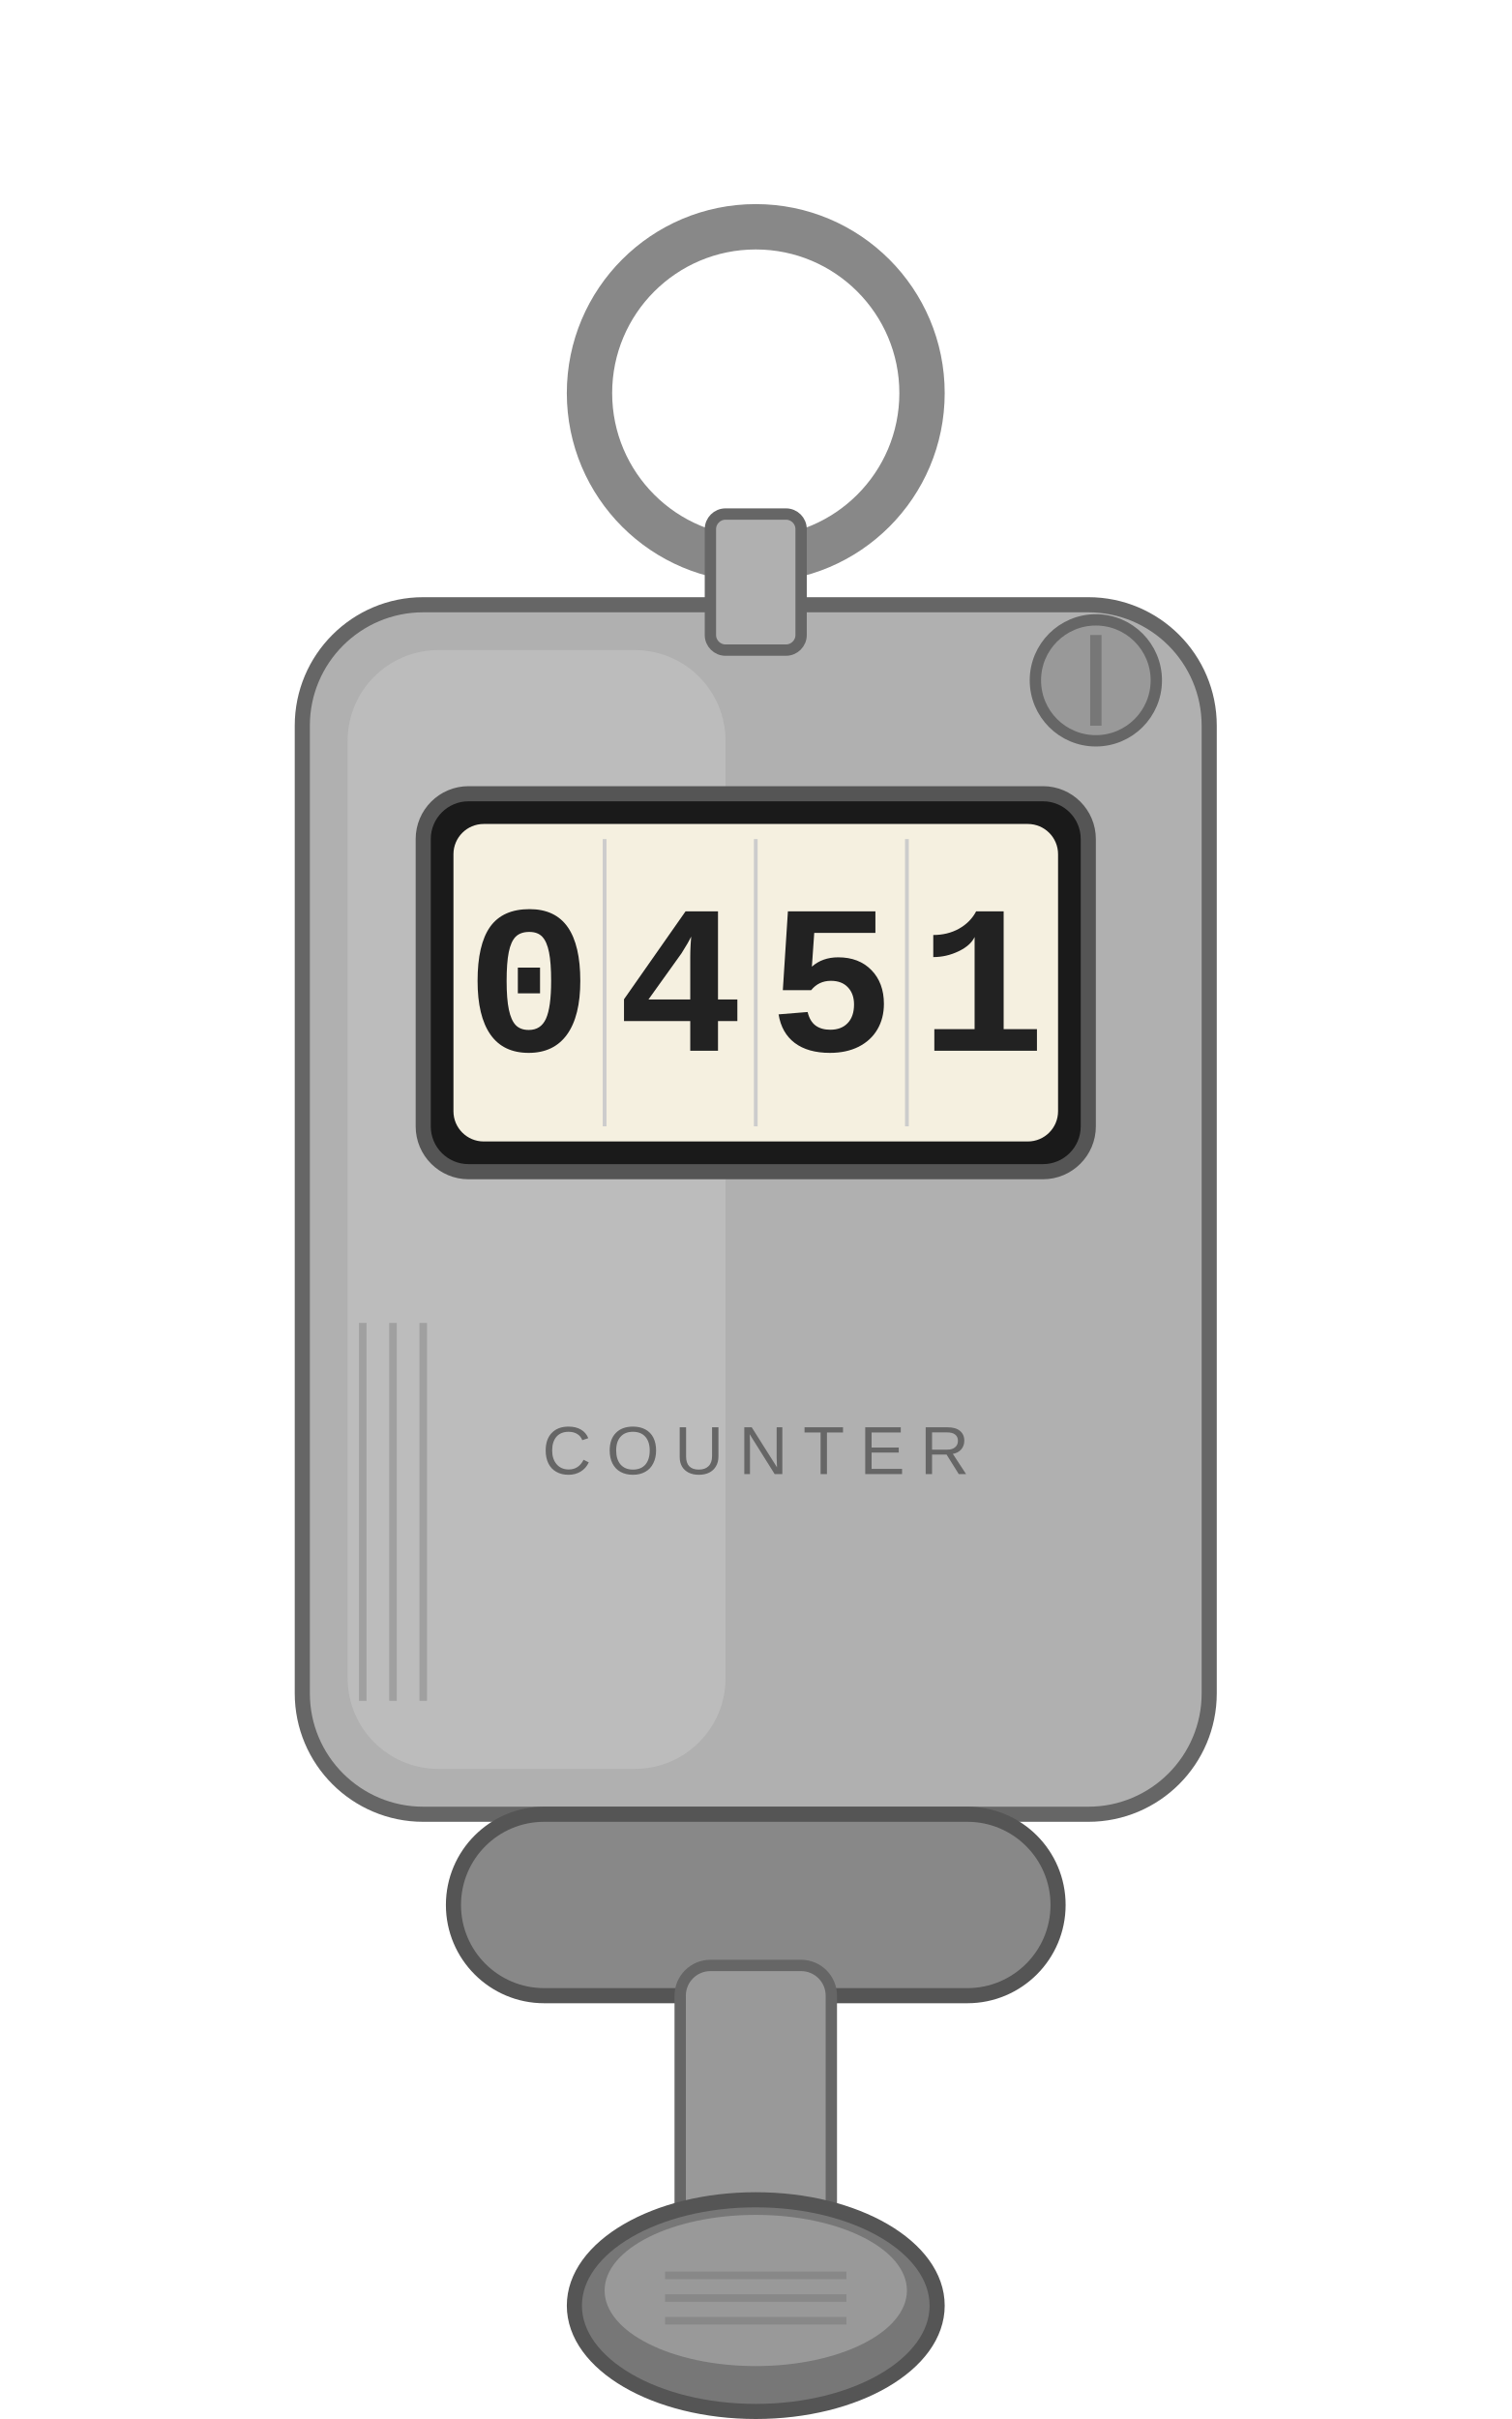
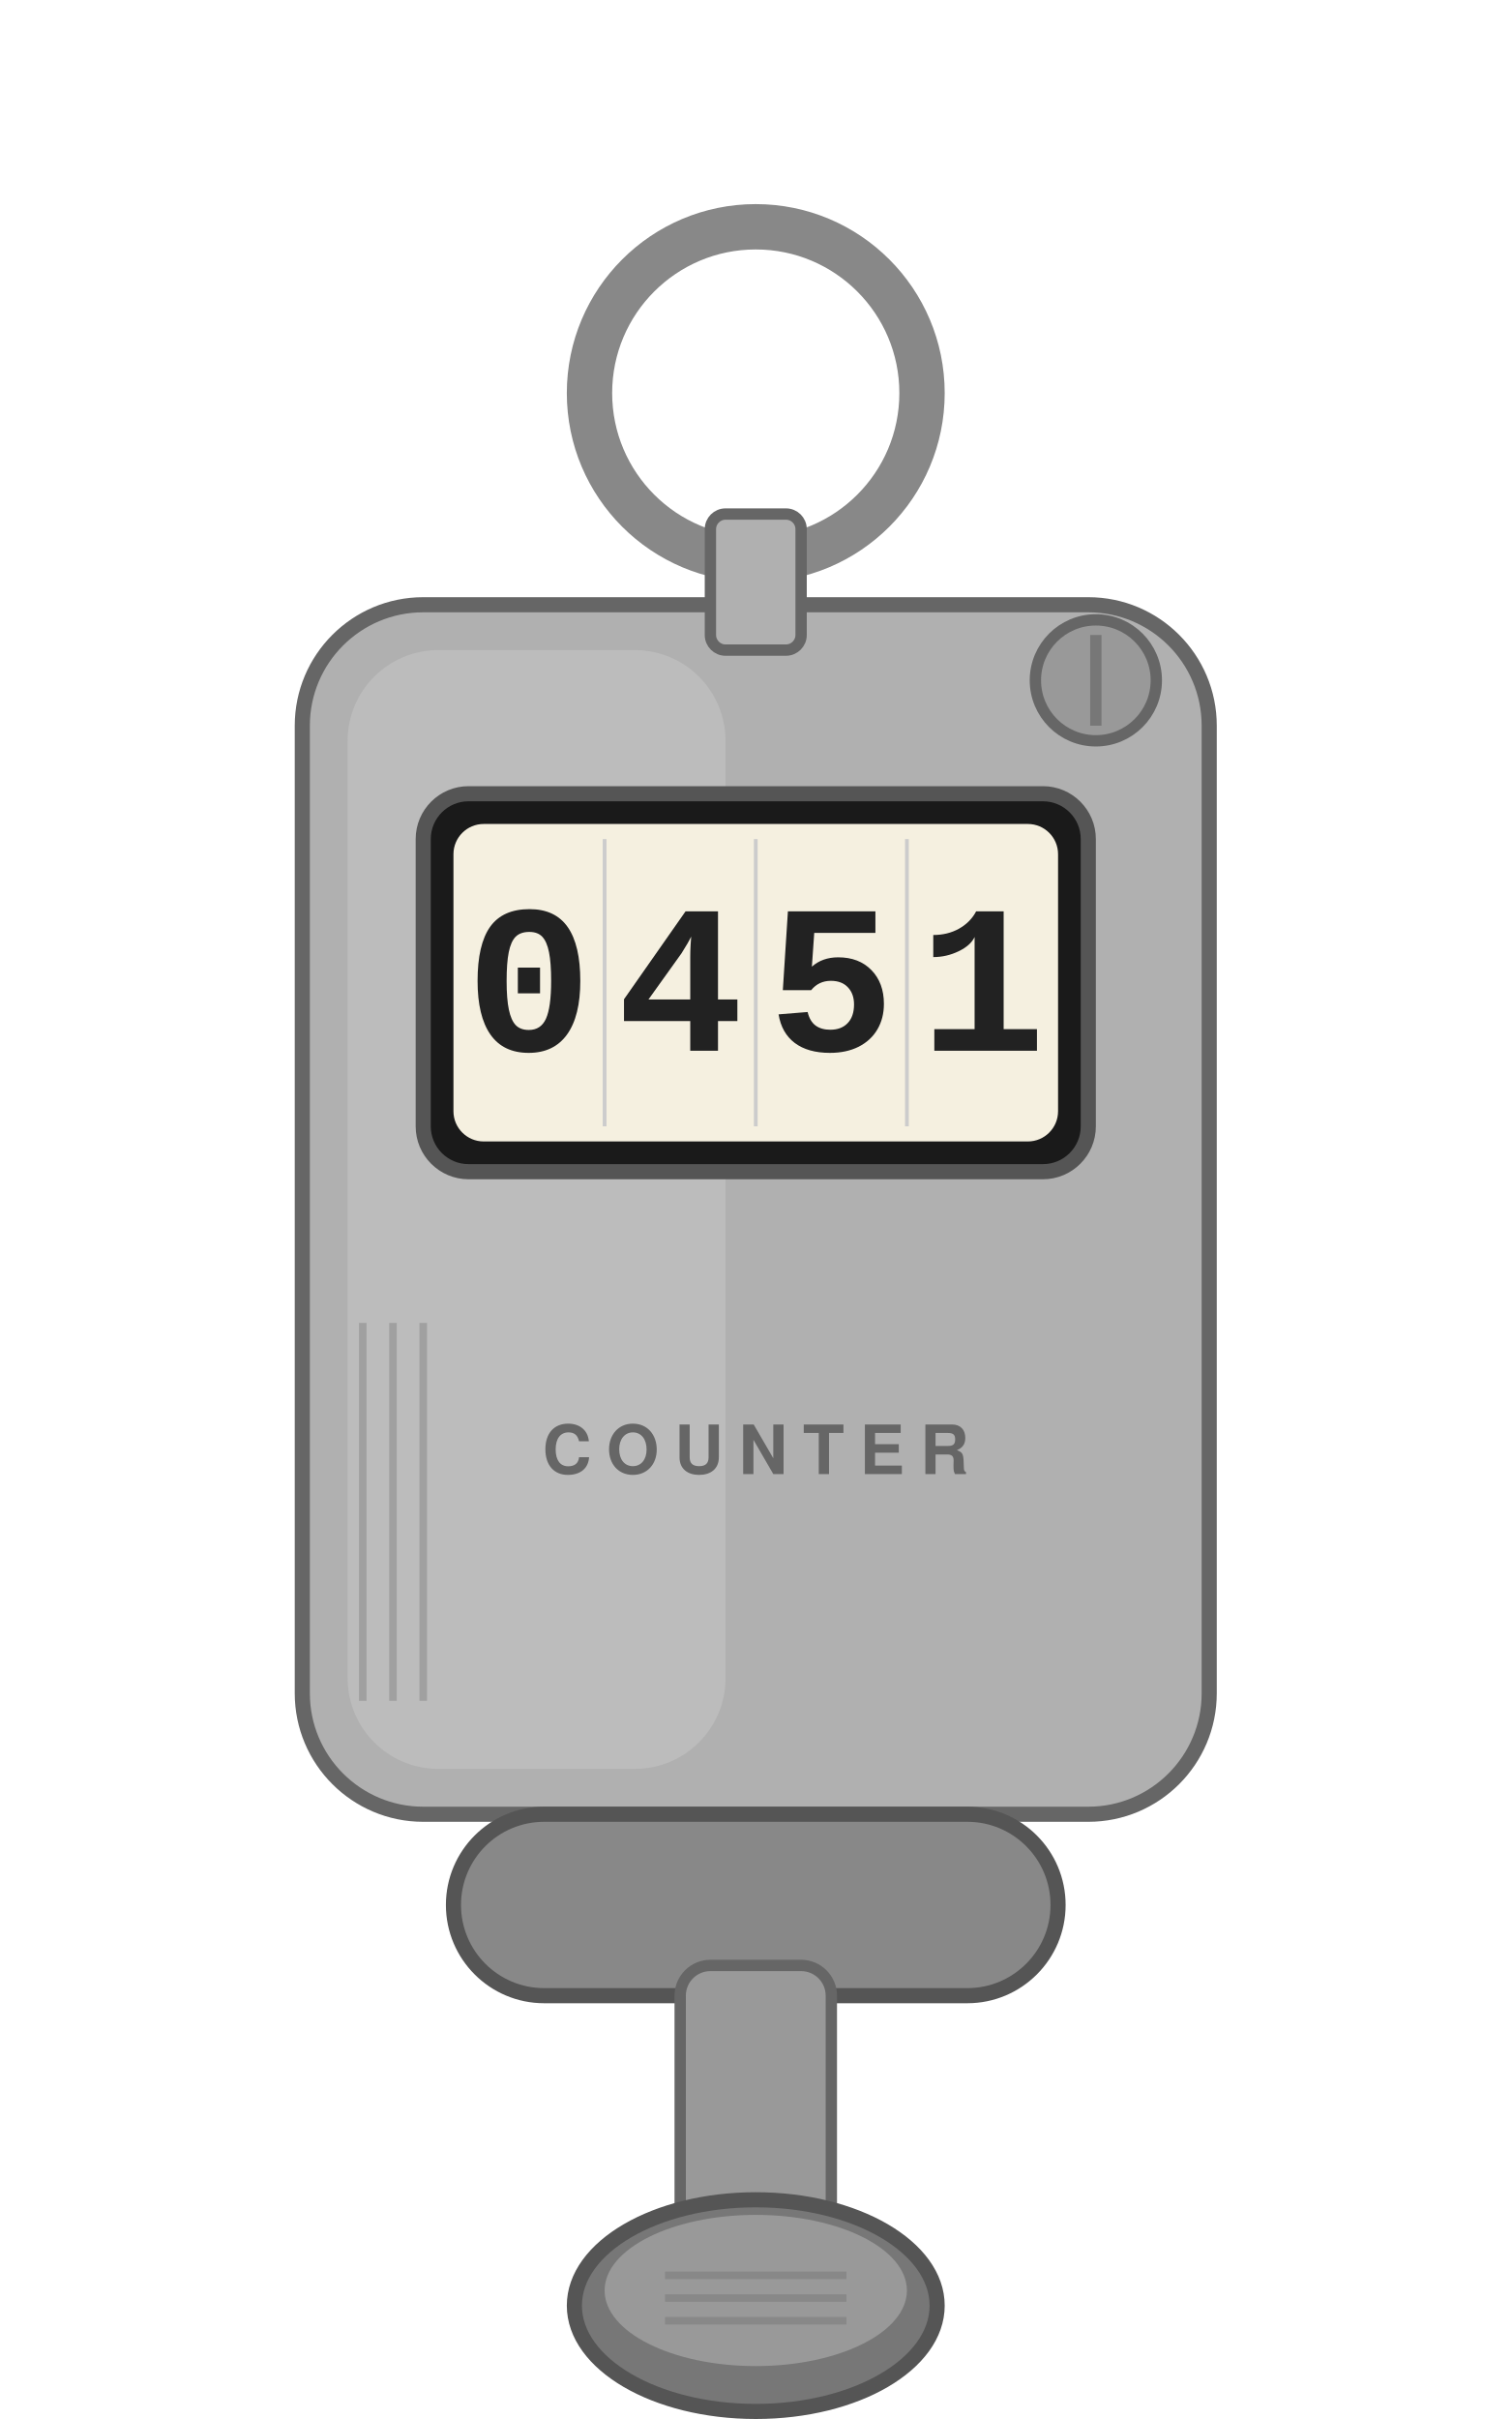
<svg xmlns="http://www.w3.org/2000/svg" viewBox="0 0 200 320" width="200" height="320">
  <rect x="40" y="80" width="120" height="160" rx="16" ry="16" fill="#b0b0b0" stroke="#666" stroke-width="2" />
  <rect x="46" y="86" width="50" height="148" rx="12" ry="12" fill="#c8c8c8" opacity="0.5" />
  <ellipse cx="100" cy="52" rx="22" ry="22" fill="none" stroke="#888" stroke-width="6" />
  <rect x="94" y="68" width="12" height="18" rx="2" fill="#b0b0b0" stroke="#666" stroke-width="1.5" />
  <rect x="56" y="105" width="88" height="50" rx="6" ry="6" fill="#1a1a1a" stroke="#555" stroke-width="2" />
  <rect x="60" y="109" width="80" height="42" rx="4" ry="4" fill="#f5f0e0" />
  <line x1="80" y1="111" x2="80" y2="149" stroke="#ccc" stroke-width="0.5" />
  <line x1="100" y1="111" x2="100" y2="149" stroke="#ccc" stroke-width="0.5" />
  <line x1="120" y1="111" x2="120" y2="149" stroke="#ccc" stroke-width="0.5" />
-   <text x="70" y="139" font-family="'Courier New', monospace" font-size="28" font-weight="bold" text-anchor="middle" fill="#222">0</text>
-   <text x="90" y="139" font-family="'Courier New', monospace" font-size="28" font-weight="bold" text-anchor="middle" fill="#222">4</text>
-   <text x="110" y="139" font-family="'Courier New', monospace" font-size="28" font-weight="bold" text-anchor="middle" fill="#222">5</text>
-   <text x="130" y="139" font-family="'Courier New', monospace" font-size="28" font-weight="bold" text-anchor="middle" fill="#222">1</text>
+   <text x="70" y="139" font-family="'Courier Prime', 'Courier New', monospace" font-size="28" font-weight="bold" text-anchor="middle" fill="#222">0</text>
+   <text x="90" y="139" font-family="'Courier Prime', 'Courier New', monospace" font-size="28" font-weight="bold" text-anchor="middle" fill="#222">4</text>
+   <text x="110" y="139" font-family="'Courier Prime', 'Courier New', monospace" font-size="28" font-weight="bold" text-anchor="middle" fill="#222">5</text>
+   <text x="130" y="139" font-family="'Courier Prime', 'Courier New', monospace" font-size="28" font-weight="bold" text-anchor="middle" fill="#222">1</text>
  <circle cx="145" cy="90" r="8" fill="#999" stroke="#666" stroke-width="1.5" />
  <line x1="145" y1="84" x2="145" y2="96" stroke="#777" stroke-width="1.5" />
  <rect x="60" y="240" width="80" height="24" rx="12" ry="12" fill="#888" stroke="#555" stroke-width="2" />
  <rect x="90" y="260" width="20" height="40" rx="4" fill="#999" stroke="#666" stroke-width="1.5" />
  <ellipse cx="100" cy="305" rx="24" ry="14" fill="#777" stroke="#555" stroke-width="2" />
  <ellipse cx="100" cy="303" rx="20" ry="10" fill="#999" />
  <line x1="88" y1="301" x2="112" y2="301" stroke="#888" stroke-width="1" />
  <line x1="88" y1="304" x2="112" y2="304" stroke="#888" stroke-width="1" />
  <line x1="88" y1="307" x2="112" y2="307" stroke="#888" stroke-width="1" />
  <line x1="48" y1="175" x2="48" y2="225" stroke="#a0a0a0" stroke-width="1" />
  <line x1="52" y1="175" x2="52" y2="225" stroke="#a0a0a0" stroke-width="1" />
  <line x1="56" y1="175" x2="56" y2="225" stroke="#a0a0a0" stroke-width="1" />
-   <text x="100" y="195" font-family="Arial, sans-serif" font-size="9" text-anchor="middle" fill="#666" letter-spacing="2">COUNTER</text>
+   <text x="100" y="195" font-family="'Raleway', 'Helvetica Neue', sans-serif" font-size="9" font-weight="600" text-anchor="middle" fill="#666" letter-spacing="2">COUNTER</text>
</svg>
